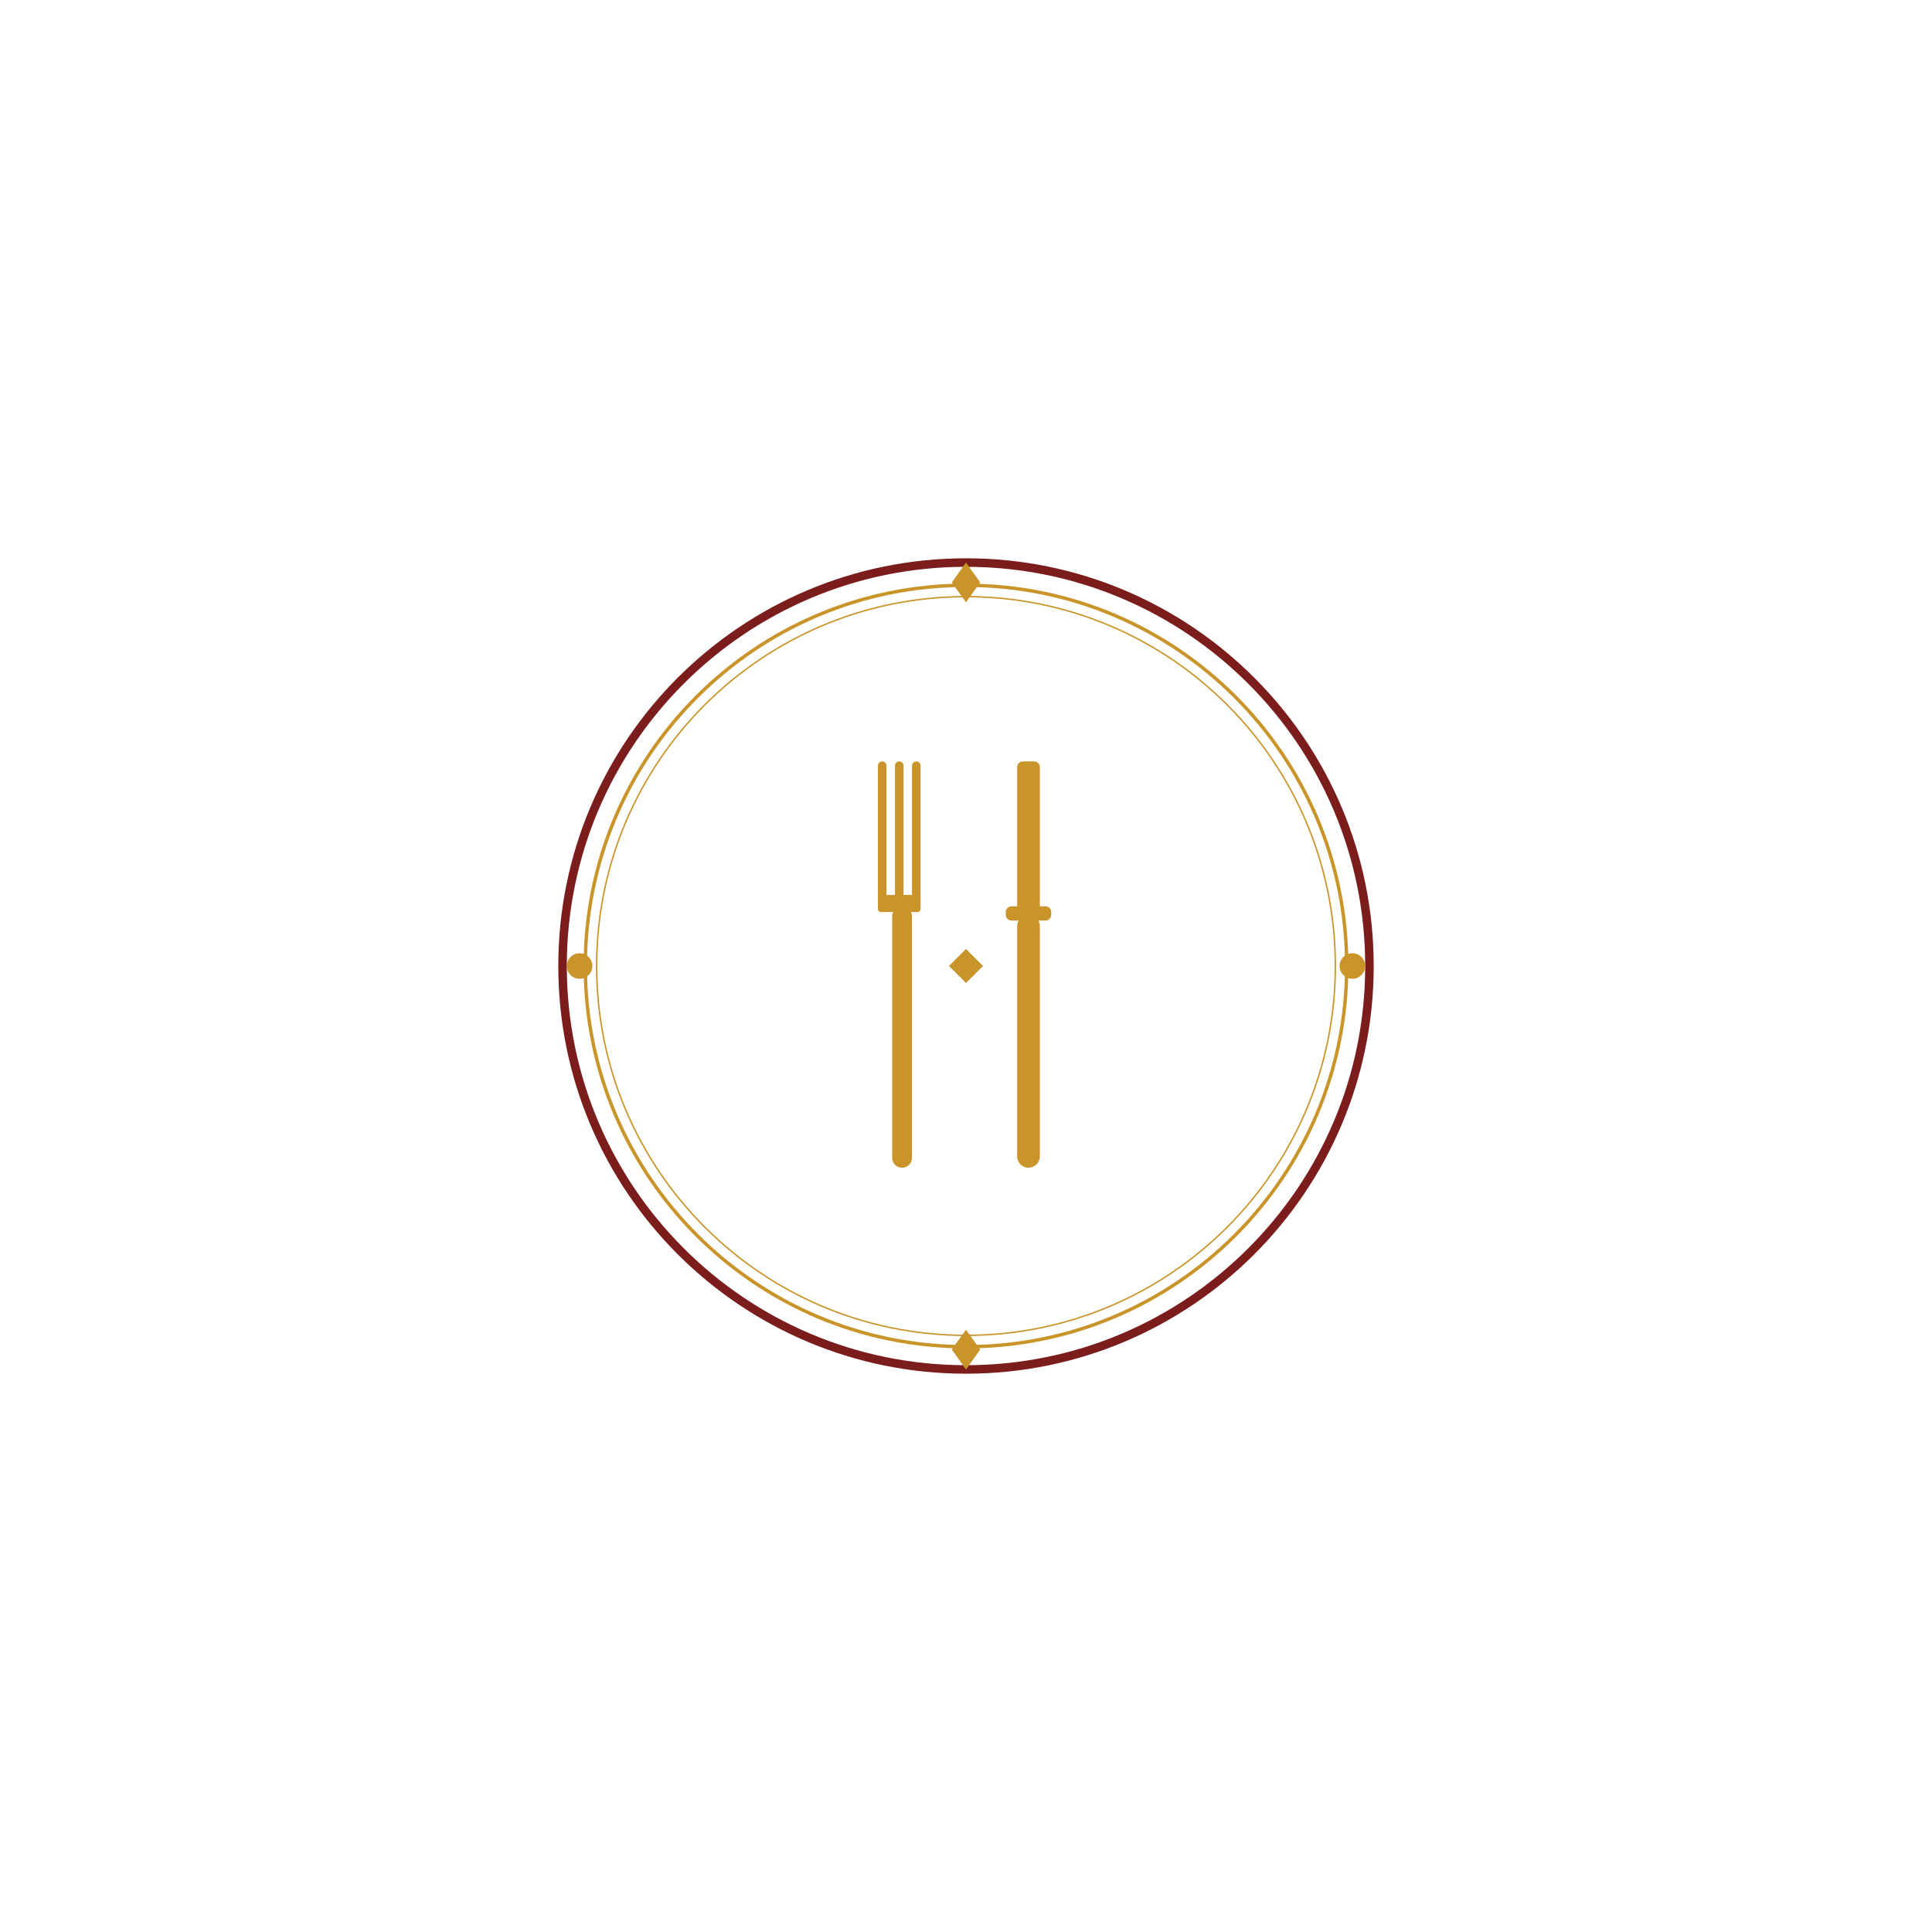
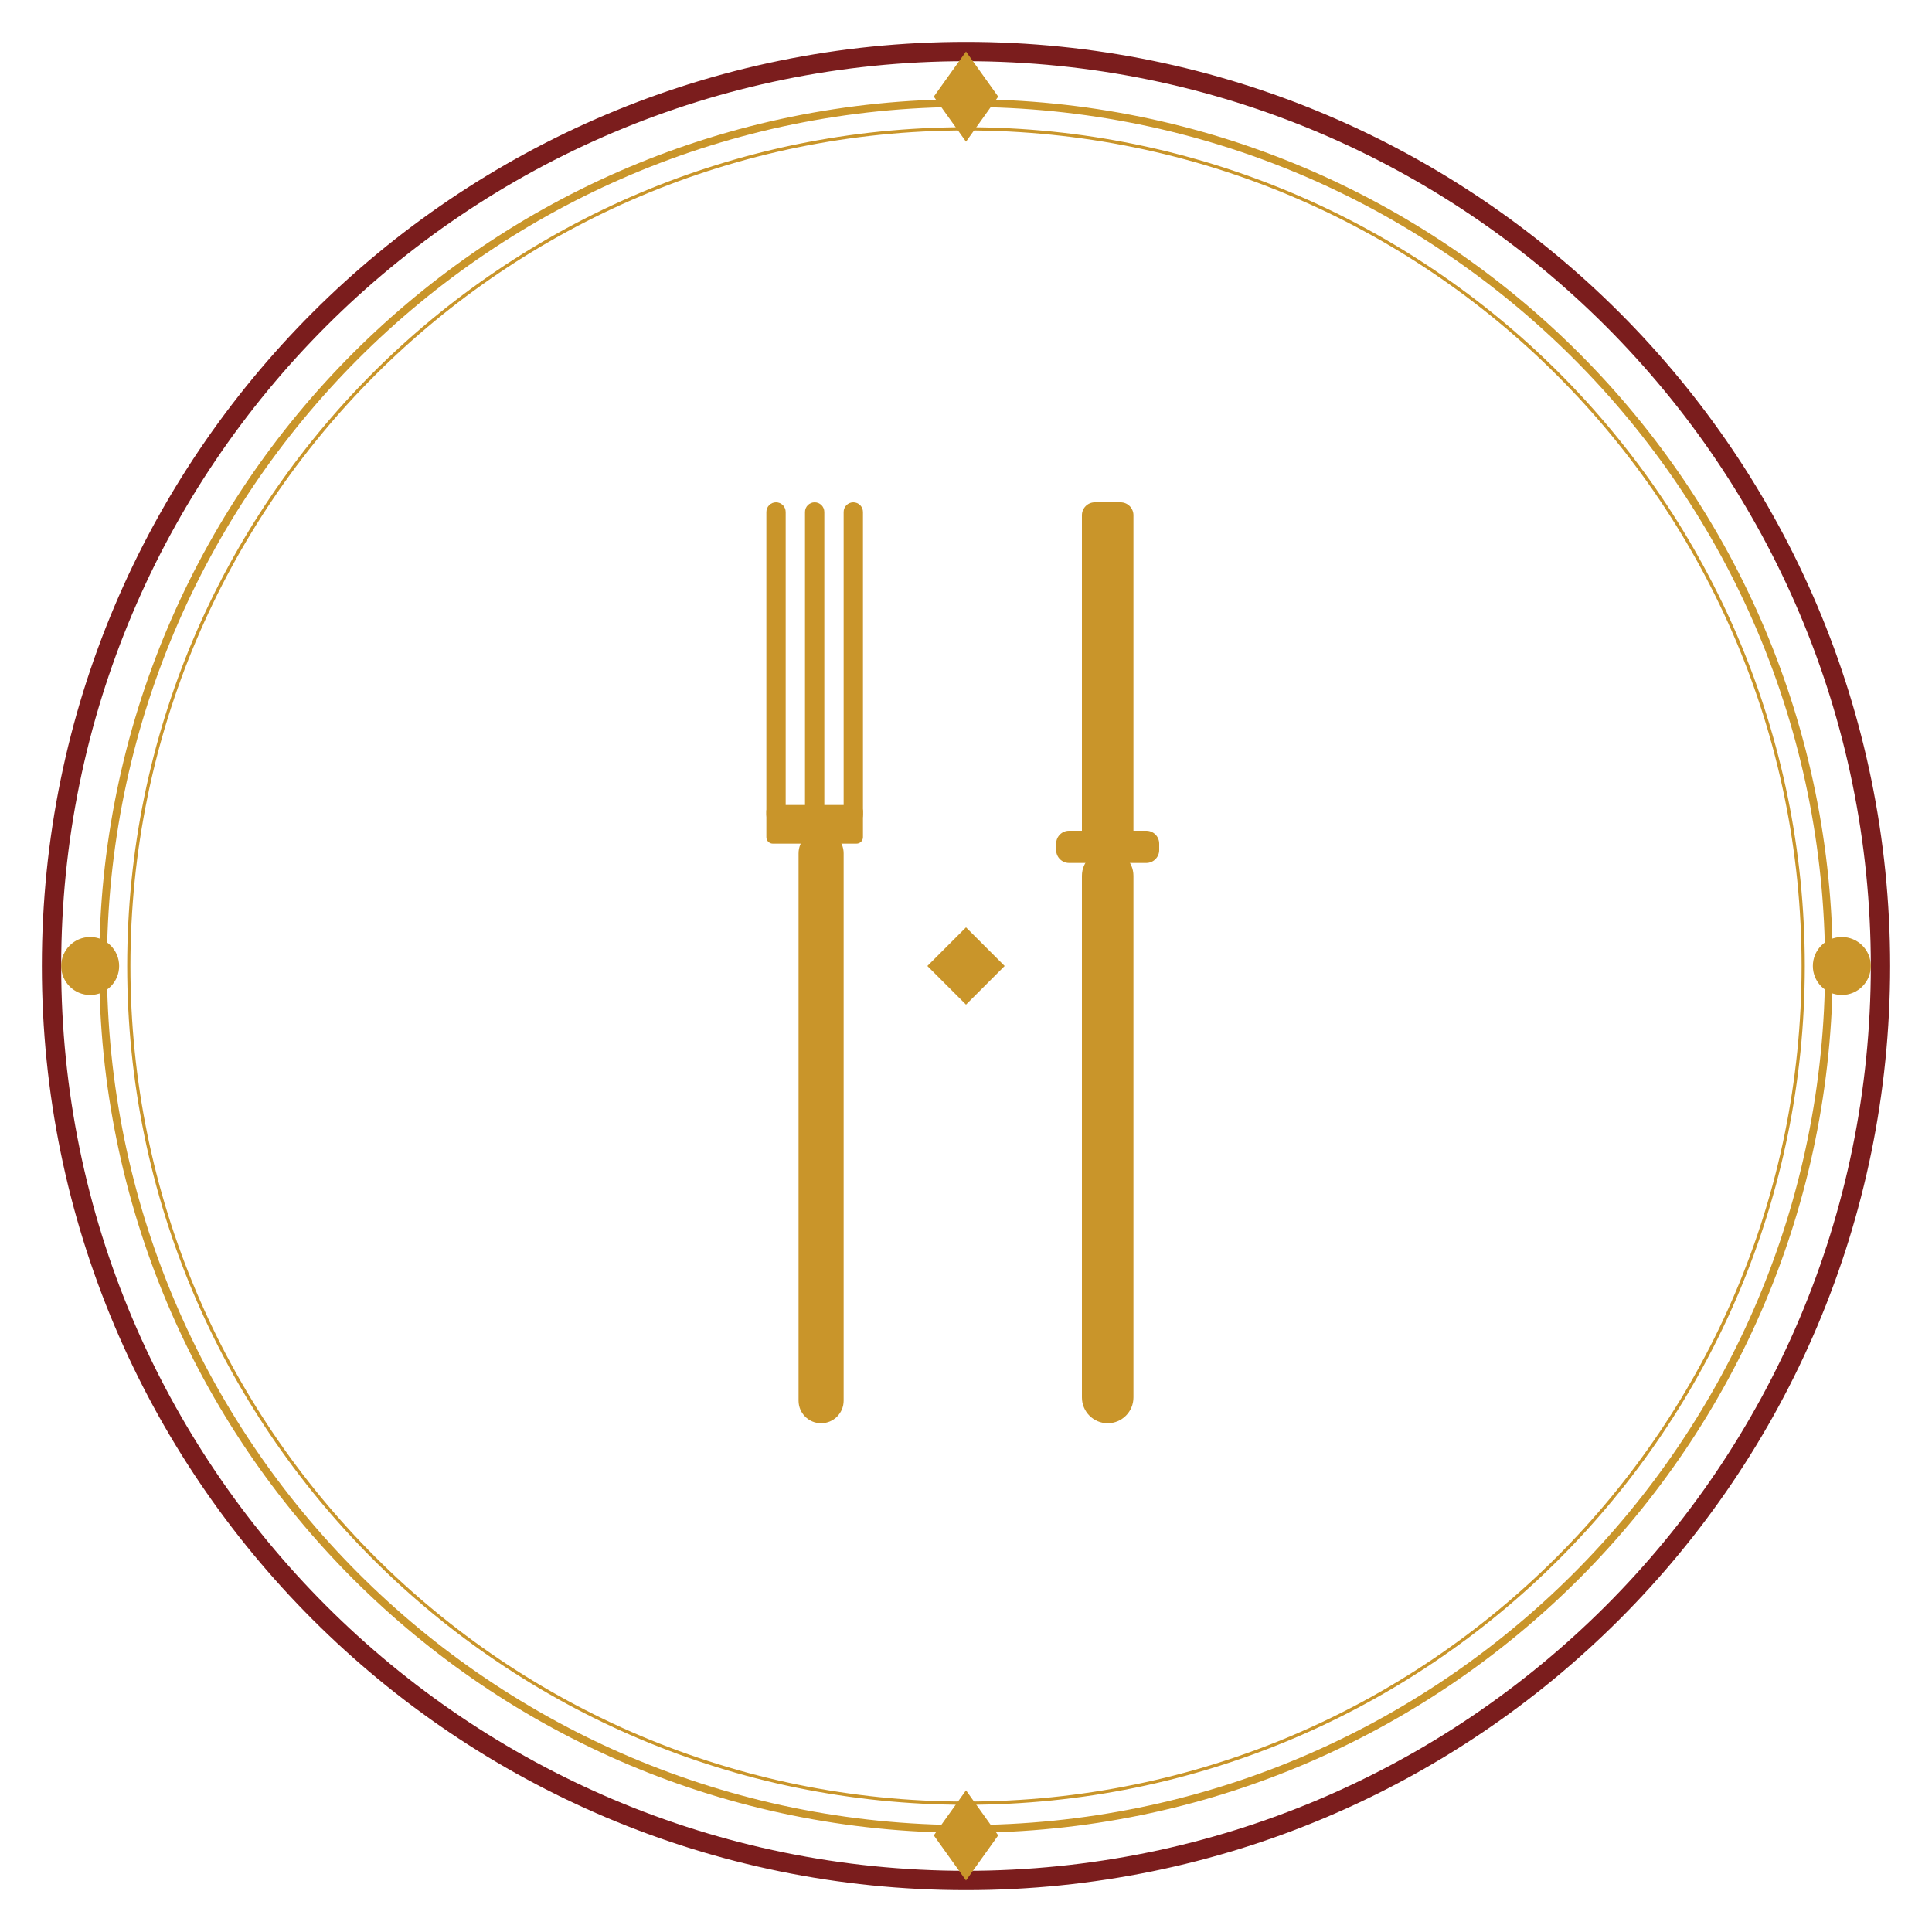
- <svg xmlns="http://www.w3.org/2000/svg" width="400" height="400" viewBox="0 0 680 390" role="img">
+ <svg xmlns="http://www.w3.org/2000/svg" width="400" height="400" viewBox="190 45 300 300" role="img">
  <circle cx="340" cy="195" r="142" fill="none" stroke="#7B1D1D" stroke-width="3" />
  <circle cx="340" cy="195" r="134" fill="none" stroke="#C9952A" stroke-width="1.2" />
  <circle cx="340" cy="195" r="130" fill="none" stroke="#C9952A" stroke-width="0.5" />
  <polygon points="340,53 345,60 340,67 335,60" fill="#C9952A" />
  <polygon points="340,323 345,330 340,337 335,330" fill="#C9952A" />
  <circle cx="204" cy="195" r="4.5" fill="#C9952A" />
  <circle cx="476" cy="195" r="4.5" fill="#C9952A" />
  <rect x="309" y="123" width="3" height="50" rx="1.5" fill="#C9952A" />
  <rect x="315" y="123" width="3" height="50" rx="1.5" fill="#C9952A" />
  <rect x="321" y="123" width="3" height="50" rx="1.5" fill="#C9952A" />
  <rect x="309" y="170" width="15" height="6" rx="1" fill="#C9952A" />
  <rect x="314" y="174" width="7" height="92" rx="3.5" fill="#C9952A" />
  <rect x="358" y="123" width="8" height="53" rx="2" fill="#C9952A" />
  <rect x="354" y="174" width="16" height="5" rx="2" fill="#C9952A" />
  <rect x="358" y="177" width="8" height="89" rx="4" fill="#C9952A" />
  <polygon points="340,189 346,195 340,201 334,195" fill="#C9952A" />
</svg>
